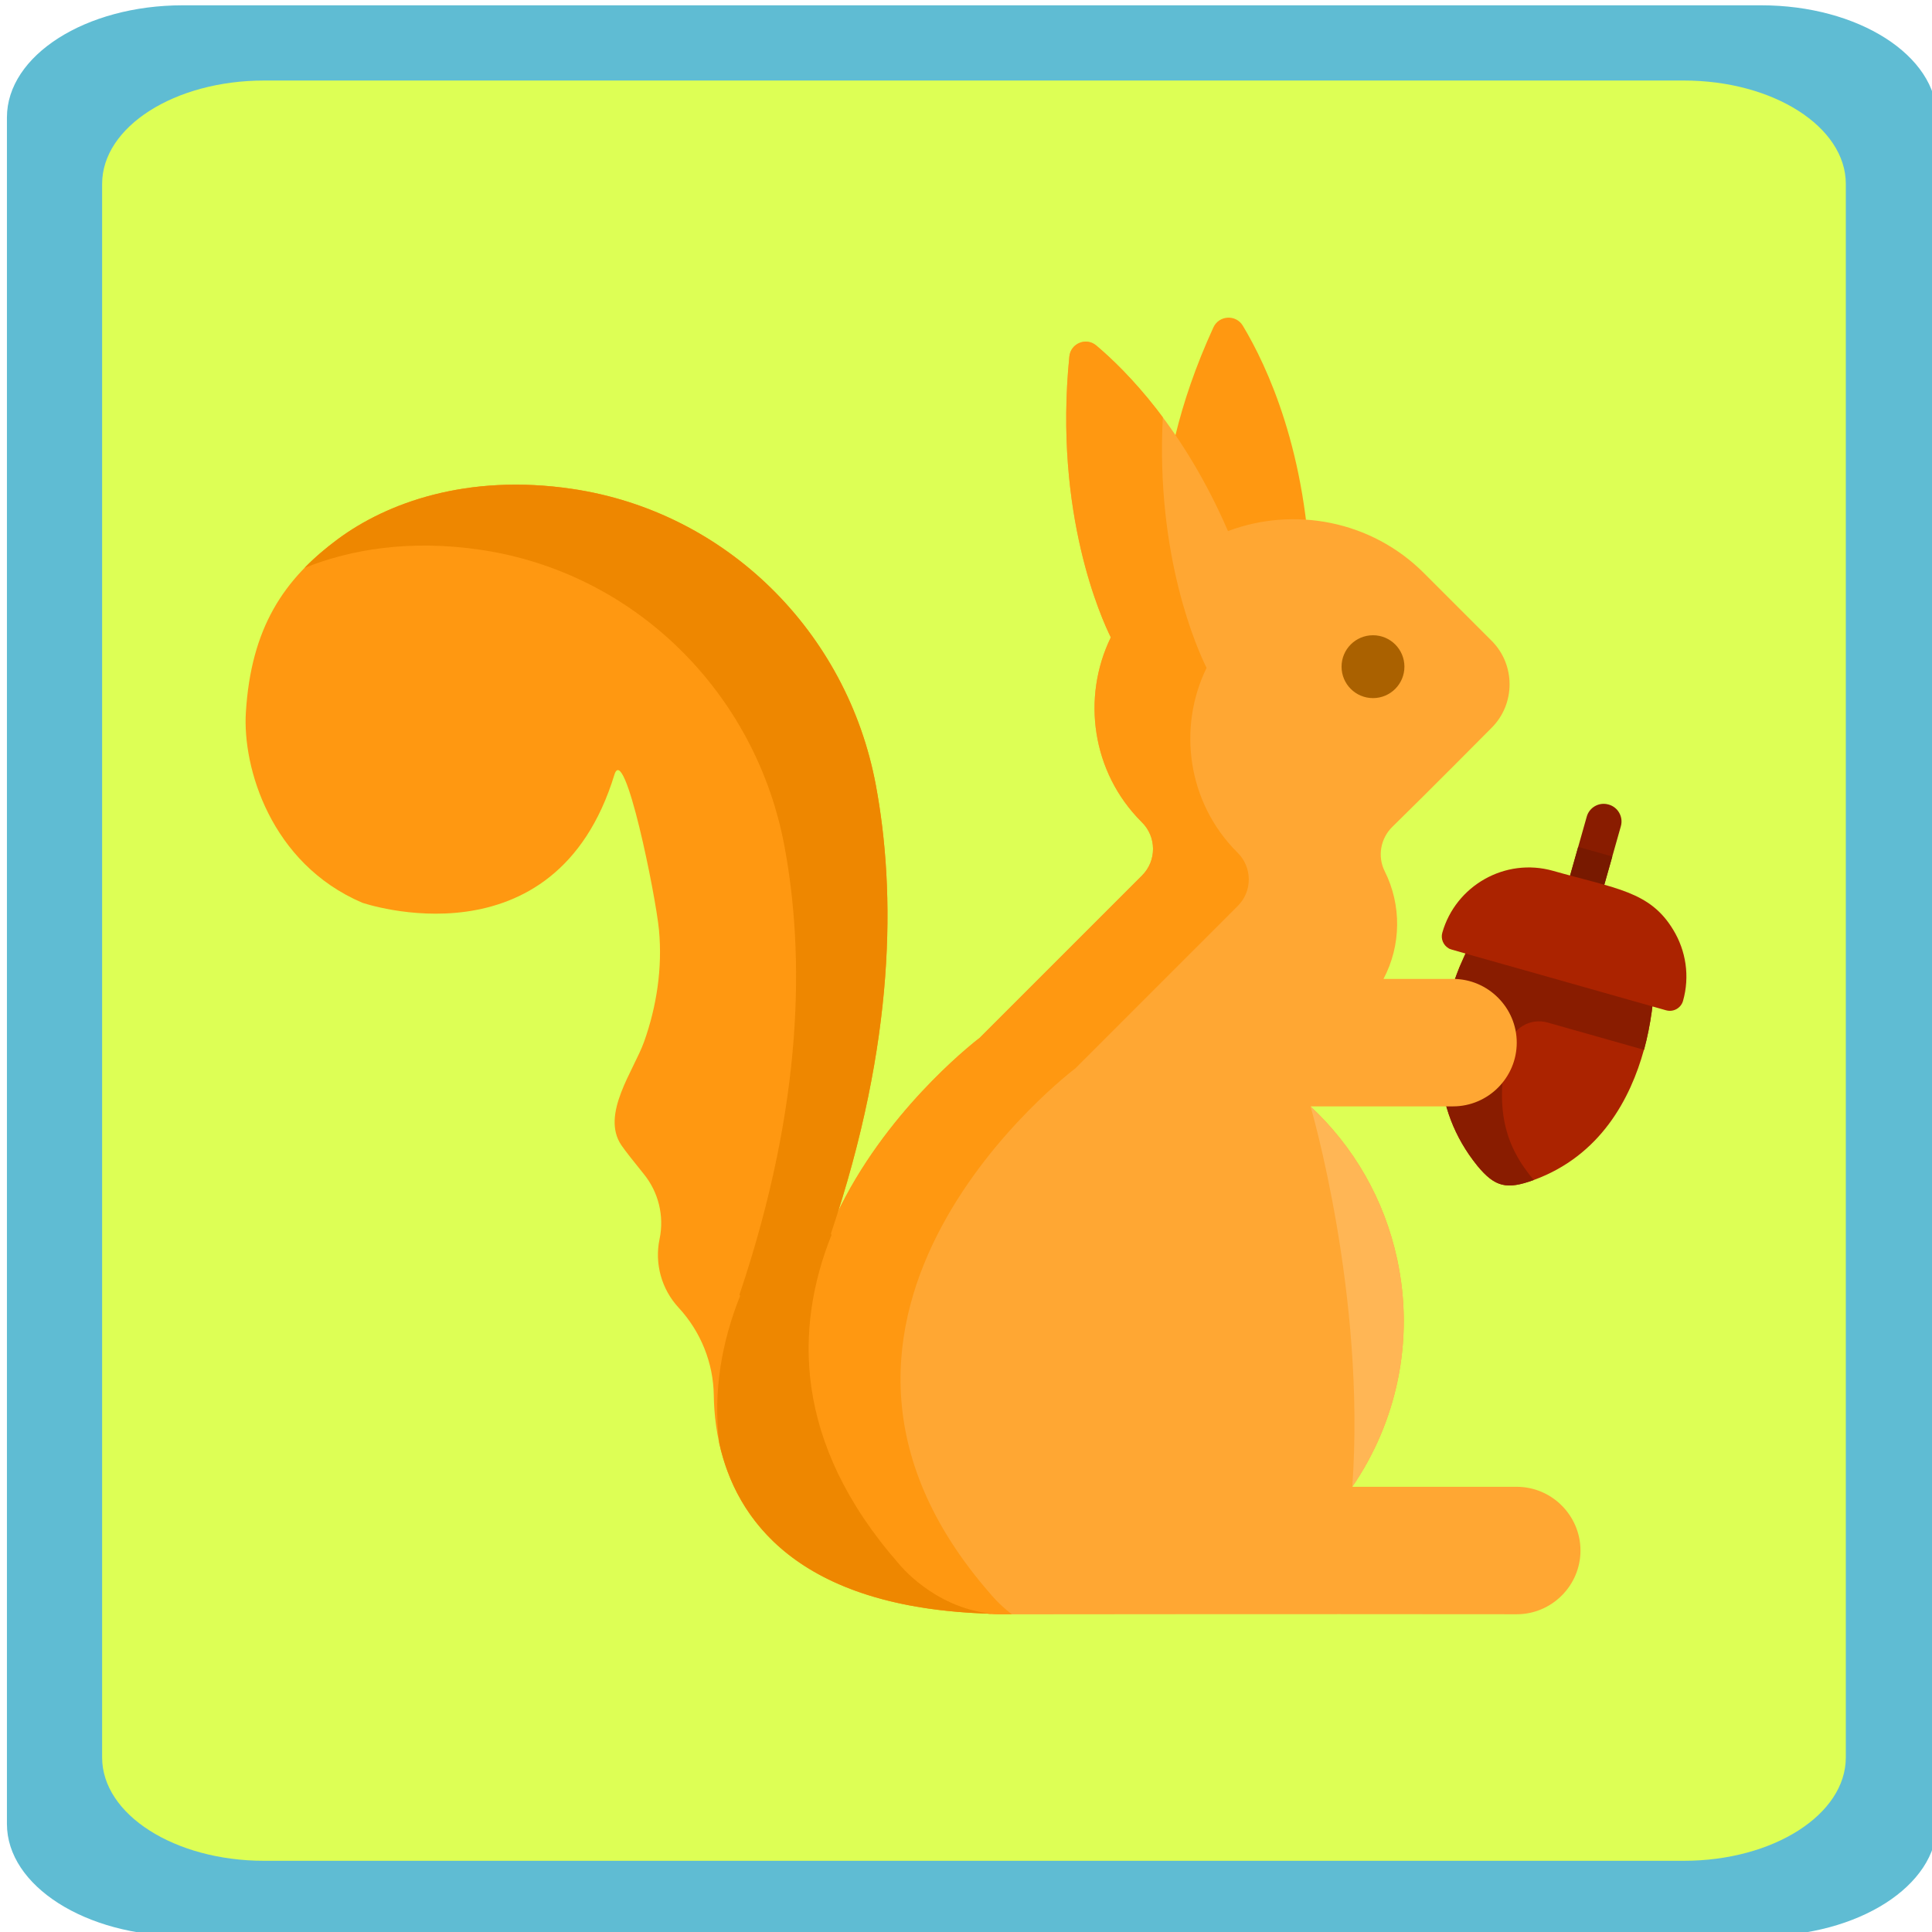
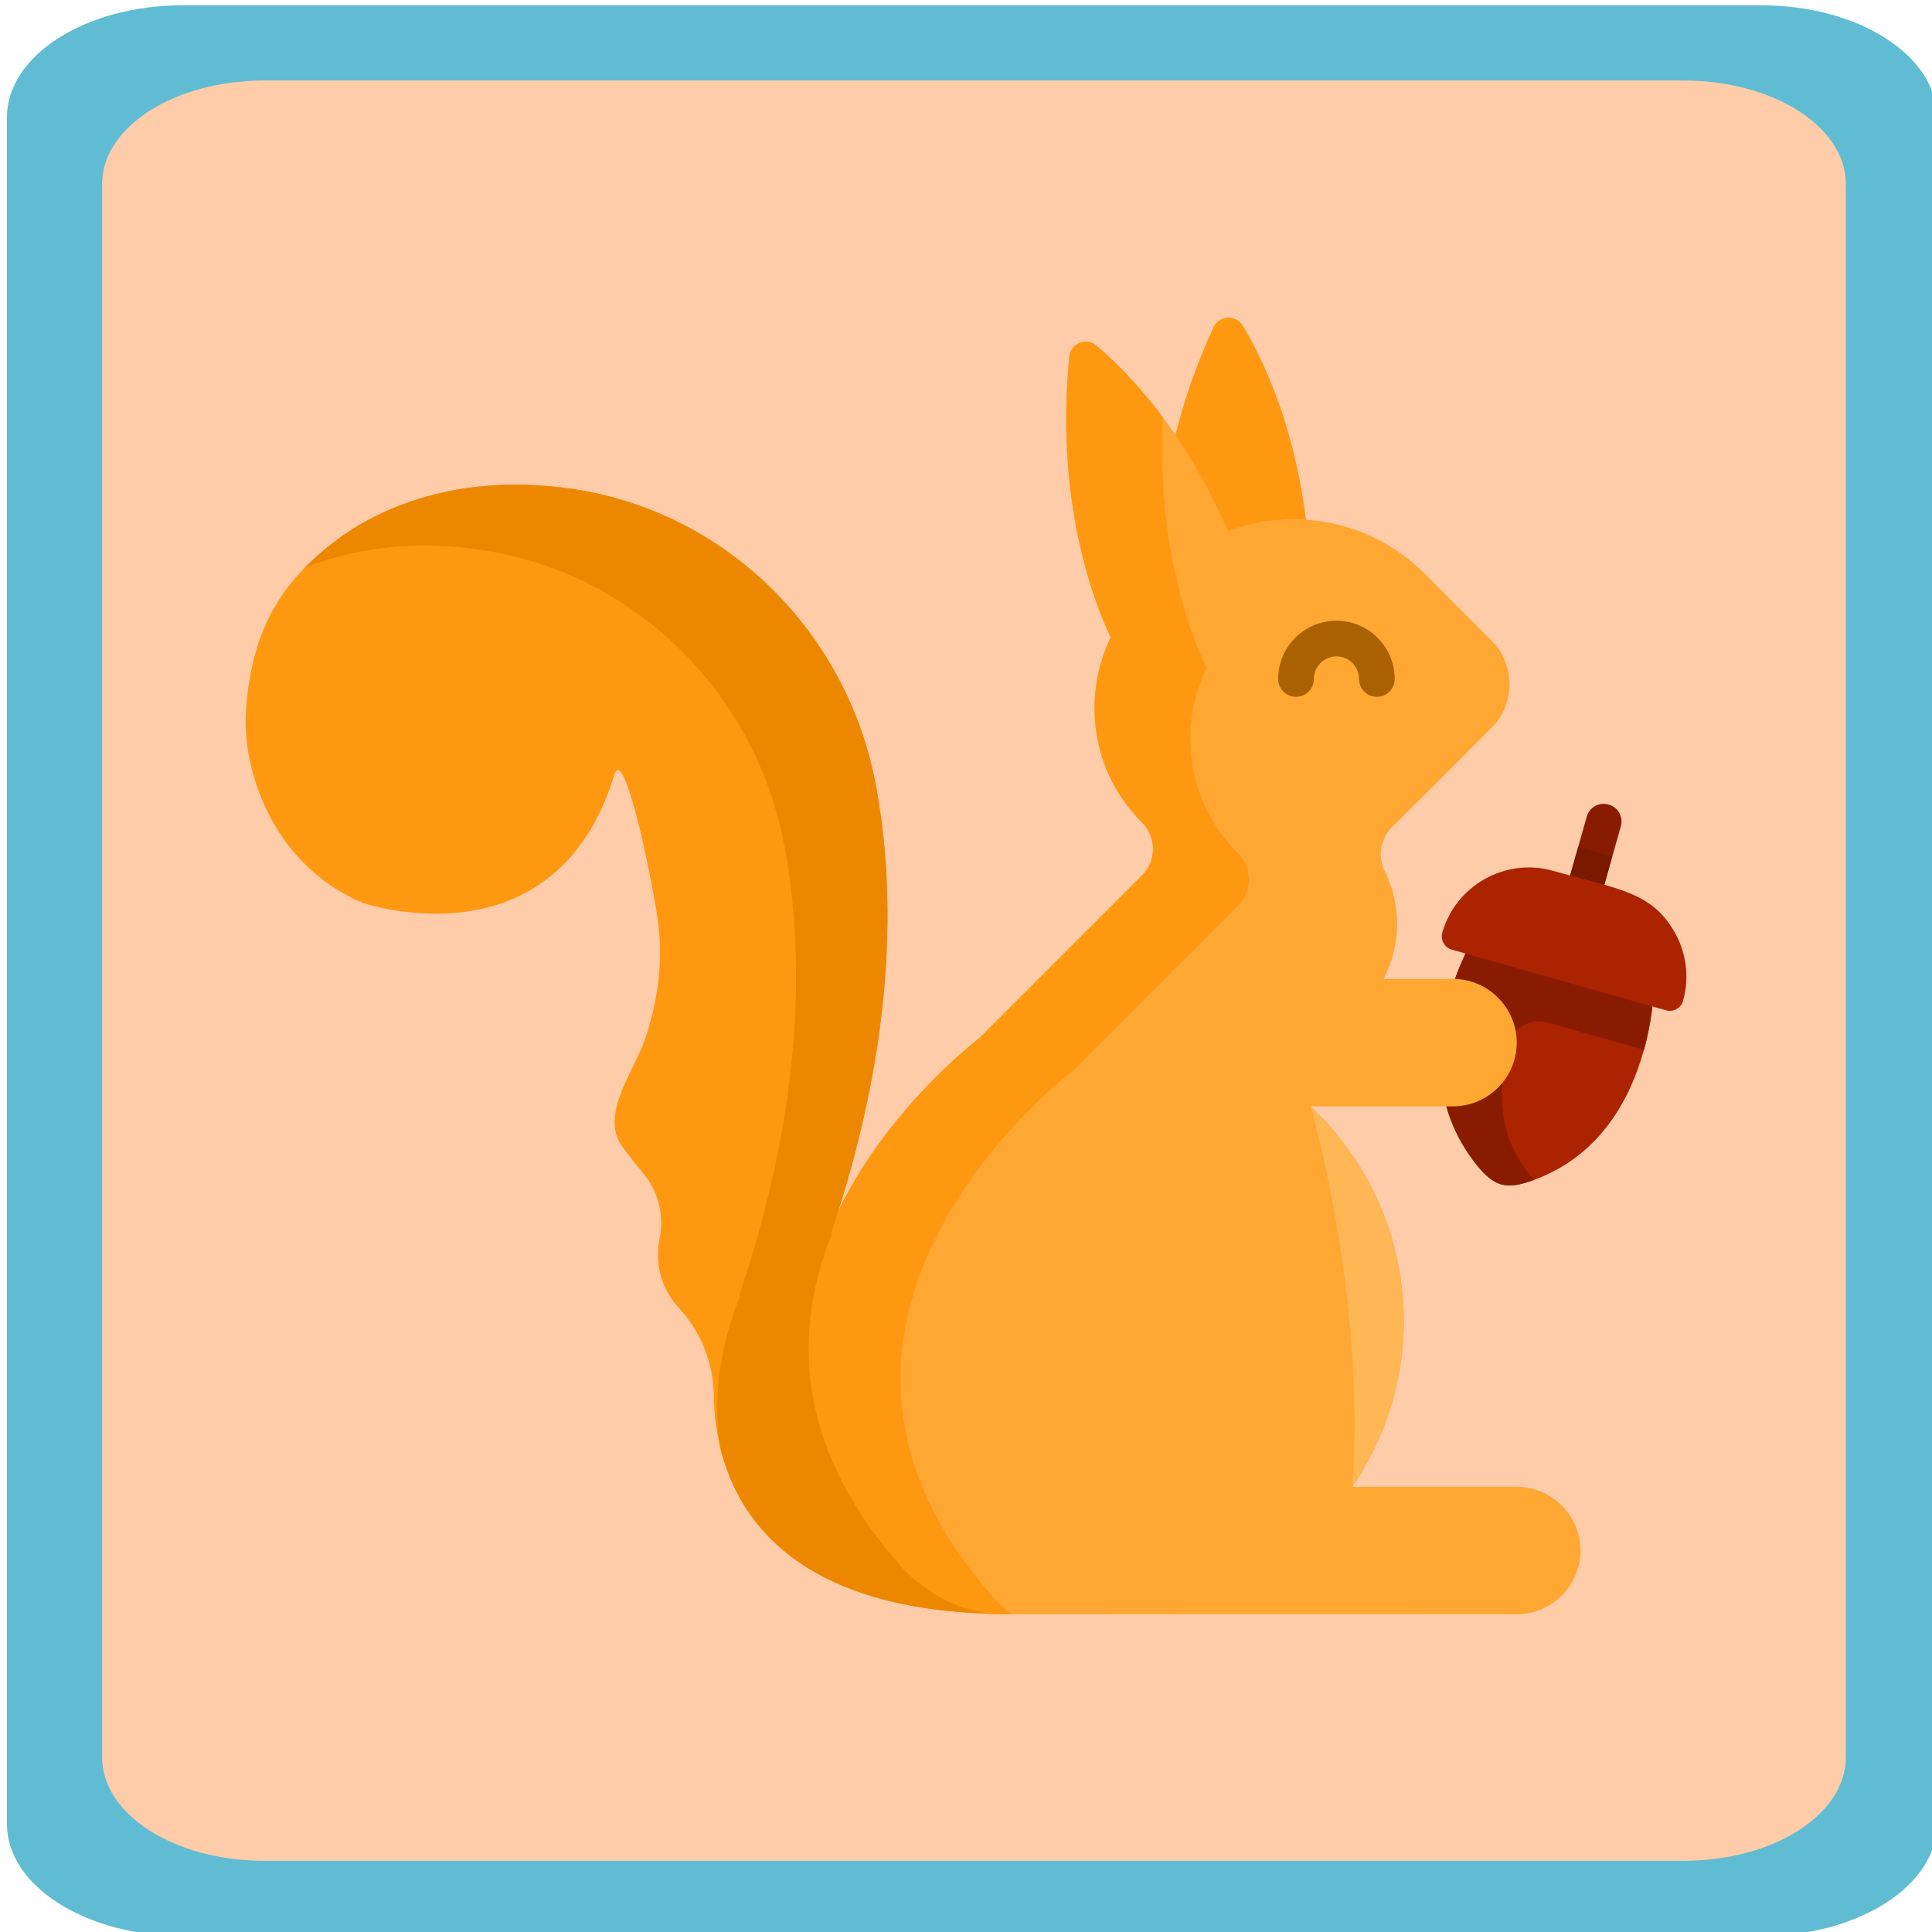
<svg xmlns="http://www.w3.org/2000/svg" version="1.1" id="Layer_1" x="0px" y="0px" viewBox="0 0 512 512" style="enable-background:new 0 0 512 512;" xml:space="preserve">
  <defs id="defs43" />
  <g id="g858" transform="translate(1.534064)">
    <g transform="matrix(1.56733,0,0,1,-145.2366,0)" id="g8">
      <rect style="opacity:1;fill:#5fbcd3;fill-opacity:1;stroke:none;stroke-width:0.341;stroke-linecap:butt;stroke-miterlimit:4;stroke-dasharray:none;stroke-dashoffset:0;stroke-opacity:1;paint-order:normal" id="rect841" width="326.329" height="511.659" x="92.858" y="1.406" ry="29.706" />
-       <rect ry="27.392" y="21.34" x="108.953" height="471.792" width="294.832" id="rect843" style="opacity:1;fill:#ddff55;fill-opacity:1;stroke:none;stroke-width:0.311;stroke-linecap:butt;stroke-miterlimit:4;stroke-dasharray:none;stroke-dashoffset:0;stroke-opacity:1;paint-order:normal" />
+       <rect ry="27.392" y="21.34" x="108.953" height="471.792" width="294.832" id="rect843" style="opacity:1;fill:#ffccaa;fill-opacity:1;stroke:none;stroke-width:0.311;stroke-linecap:butt;stroke-miterlimit:4;stroke-dasharray:none;stroke-dashoffset:0;stroke-opacity:1;paint-order:normal" />
      <g id="g928" transform="matrix(0.4758171,0,0,0.7457626,133.2117,65.08434)">
        <path id="path834" d="m 500.666,259.312 c 0,7.775 -1.293,17.532 -3.764,26.463 -4.734,17.205 -15.38,37.612 -39.144,46.272 -9.534,3.46 -13.717,2.623 -20.038,-5.048 -16.71,-20.674 -16.255,-45.864 -6.416,-70.455 0.038,-0.104 0.086,-0.2 0.124,-0.295 0.095,-0.237 0.191,-0.475 0.295,-0.713 3.783,-9.116 7.557,-14.734 7.652,-14.914 l 61.263,17.338 c 0.01,0.05 0.028,0.516 0.028,1.352 z" style="fill:#ab2300" />
        <g id="g840">
          <path id="path836" d="m 500.666,259.312 c -0.061,7.706 -1.324,17.679 -3.707,26.482 -52.812,-14.949 -26.79,-7.583 -34.286,-9.705 -6.159,-1.74 -12.528,2.024 -13.973,8.26 -5.104,22.119 -1.207,35.598 9.059,47.699 -9.534,3.46 -13.717,2.623 -20.038,-5.048 -16.71,-20.674 -16.255,-45.864 -6.416,-70.455 0.038,-0.104 0.086,-0.2 0.124,-0.295 4.182,-9.382 7.946,-15.455 7.946,-15.627 l 61.263,17.338 c 0.01,0.049 0.028,0.515 0.028,1.351 z" style="fill:#891c00" />
          <path id="path838" d="m 488.709,206.326 -8.53,30.143 c -0.804,2.843 -3.79,4.511 -6.633,3.706 l -1.774,-0.502 c -2.843,-0.804 -4.511,-3.79 -3.706,-6.633 l 8.53,-30.143 c 0.932,-3.293 4.388,-5.223 7.679,-4.292 l 0.141,0.04 c 3.292,0.933 5.224,4.389 4.293,7.681 z" style="fill:#891c00" />
        </g>
        <path id="path842" d="m 485.661,217.097 -5.482,19.372 c -0.804,2.843 -3.79,4.511 -6.633,3.706 l -1.774,-0.502 c -2.843,-0.804 -4.511,-3.79 -3.706,-6.633 l 5.482,-19.372 z" style="fill:#781900" />
        <path id="path844" d="m 510.803,268.385 c -0.722,2.551 -3.408,4.096 -6.011,3.36 -80.877,-22.944 -76.286,-21.451 -77.272,-22.021 -1.879,-1.082 -2.881,-3.359 -2.262,-5.548 4.711,-16.647 22.262,-26.829 39.356,-21.992 22.351,6.346 34.417,7.24 42.681,20.924 4.555,7.444 5.971,16.572 3.508,25.277 z" style="fill:#ab2300" />
        <g id="g850">
          <path id="path846" d="m 264.856,486.135 c -20.593,-2.217 -32.843,-17.85 -32.843,-17.85 C 194.292,425.14 195.2,384.12 208.213,351.586 l -0.206,-0.495 C 231.023,282.744 231.033,229.638 223.97,191.752 213.833,137.336 170.833,94.552 116.067,86.458 78.552,80.9 50.051,91.542 32.84,104.267 13.536,118.549 1.977,135.759 0.1,165.839 c -1.227,19.52 8.734,53.694 41.351,67.677 0,0 68.45,23.614 89.6,-45.465 3.619,-11.848 14.705,42.959 15.849,55.168 1.258,13.374 -0.794,27.058 -5.28,39.659 -3.661,10.26 -15.488,25.841 -8.095,36.793 1.217,1.794 4.537,6.032 7.94,10.209 5.259,6.445 7.342,14.911 5.661,23.057 l -0.031,0.134 c -1.805,8.724 0.722,17.788 6.775,24.336 7.868,8.497 12.343,19.593 12.508,31.173 0.371,26.202 12.611,75.204 98.499,77.597 z" style="fill:#ff9811" />
          <path id="path848" d="m 343.91,29.077 c -25.72,56.104 -16.579,92.748 -16.579,92.748 l 51.146,-1.08 c -0.997,-47.22 -15.63,-78.196 -24.099,-92.269 -2.459,-4.087 -8.48,-3.734 -10.468,0.601 z" style="fill:#ff9811" />
        </g>
        <path id="path852" d="m 474.359,463.717 c 0,12.457 -10.198,22.645 -22.645,22.645 -86.496,-0.103 -167.599,0.031 -183.386,0.031 -23.501,0 -37.69,-18.108 -37.69,-18.108 -86.537,-98.994 30.224,-186.758 30.224,-186.758 l 57.684,-57.685 c 5.259,-5.249 5.207,-13.777 -0.103,-18.974 l -0.124,-0.124 c -17.644,-17.654 -21.253,-44.207 -10.858,-65.522 -3.217,-6.466 -20.325,-43.959 -14.736,-99.788 0.464,-4.713 6.001,-6.971 9.6,-3.908 5.496,4.64 13.148,11.993 21.376,22.542 8.456,10.889 17.52,25.161 25.398,43.382 23.377,-8.786 50.858,-3.836 69.595,14.89 l 24.099,24.099 c 8.497,8.497 8.497,22.408 0,30.905 -0.01,0 -22.531,22.738 -35.267,35.184 -4.228,4.125 -5.372,10.518 -2.733,15.798 6.032,12.013 5.878,26.378 -0.433,38.267 h 24.707 c 6.218,0 11.89,2.547 15.983,6.661 4.114,4.094 6.661,9.755 6.661,15.983 0,12.457 -10.188,22.645 -22.645,22.645 h -50.642 c 15.097,14.065 26.182,32.73 30.822,54.436 6.228,29.11 -0.371,57.984 -15.983,80.752 h 58.448 c 6.228,0 11.89,2.547 15.983,6.651 4.107,4.106 6.665,9.778 6.665,15.996 z" style="fill:#ffa733" />
-         <circle id="circle854" r="11.169" cy="149.635" cx="400.626" style="fill:#aa6100" />
        <path id="path856" d="m 352.473,215.696 c 5.311,5.197 5.362,13.725 0.103,18.964 l -57.685,57.695 c 0,0 -116.761,87.754 -30.224,186.758 0,0 2.671,3.413 7.631,7.28 h -3.97 c -23.501,0 -37.69,-18.108 -37.69,-18.108 -86.537,-98.994 30.224,-186.758 30.224,-186.758 l 57.685,-57.685 c 5.259,-5.249 5.207,-13.777 -0.103,-18.974 l -0.124,-0.124 c -17.644,-17.654 -21.253,-44.207 -10.858,-65.522 -3.217,-6.466 -20.325,-43.959 -14.736,-99.788 0.464,-4.713 6.001,-6.971 9.6,-3.908 5.496,4.64 13.148,11.993 21.376,22.542 0.742,0.959 1.485,1.939 2.238,2.949 -2.588,49.858 12.539,82.99 15.55,89.033 -10.394,21.315 -6.785,47.868 10.858,65.522 z" style="fill:#ff9811" />
        <path id="path858" d="M 264.853,486.135 C 244.26,483.918 232.01,468.285 232.01,468.285 194.289,425.14 195.197,384.12 208.21,351.586 l -0.206,-0.495 C 231.02,282.744 231.03,229.638 223.967,191.752 213.83,137.336 170.83,94.552 116.064,86.458 78.549,80.9 50.048,91.542 32.837,104.267 c -4.362,3.228 -8.332,6.61 -11.89,10.26 16.365,-6.579 37.473,-10.147 62.634,-6.414 54.766,8.095 97.767,50.879 107.903,105.294 7.064,37.886 7.053,90.992 -15.963,159.339 l 0.206,0.495 c -6.301,15.746 -9.755,33.472 -7.383,52.467 5.816,26.171 27.13,58.54 96.529,60.469 z" style="fill:#ee8700" />
        <path id="path860" d="m 409.25,360.32 c -4.64,-21.706 -15.726,-40.371 -30.822,-54.436 0,0 19.737,66.934 14.839,135.188 15.612,-22.769 22.211,-51.642 15.983,-80.752 z" style="fill:#ffb655" />
        <g id="g862" />
        <g id="g864" />
        <g id="g866" />
        <g id="g868" />
        <g id="g870" />
        <g id="g872" />
        <g id="g874" />
        <g id="g876" />
        <g id="g878" />
        <g id="g880" />
        <g id="g882" />
        <g id="g884" />
        <g id="g886" />
        <g id="g888" />
        <g id="g890" />
      </g>
+       <path style="fill:#aa6100;fill-opacity:1;stroke-width:0.504" d="m 324.493,184.664 c -1.666,0 -3.017,-2.117 -3.017,-4.728 0,-3.302 -1.714,-5.989 -3.821,-5.989 -2.106,0 -3.821,2.686 -3.821,5.989 0,2.611 -1.35,4.728 -3.017,4.728 -1.666,0 -3.017,-2.117 -3.017,-4.728 0,-8.516 4.42,-15.444 9.854,-15.444 5.434,0 9.854,6.928 9.854,15.444 0,2.611 -1.351,4.728 -3.017,4.728 z" id="path854" />
    </g>
  </g>
  <g id="g10" />
  <g id="g12" />
  <g id="g14" />
  <g id="g16" />
  <g id="g18" />
  <g id="g20" />
  <g id="g22" />
  <g id="g24" />
  <g id="g26" />
  <g id="g28" />
  <g id="g30" />
  <g id="g32" />
  <g id="g34" />
  <g id="g36" />
  <g id="g38" />
</svg>
